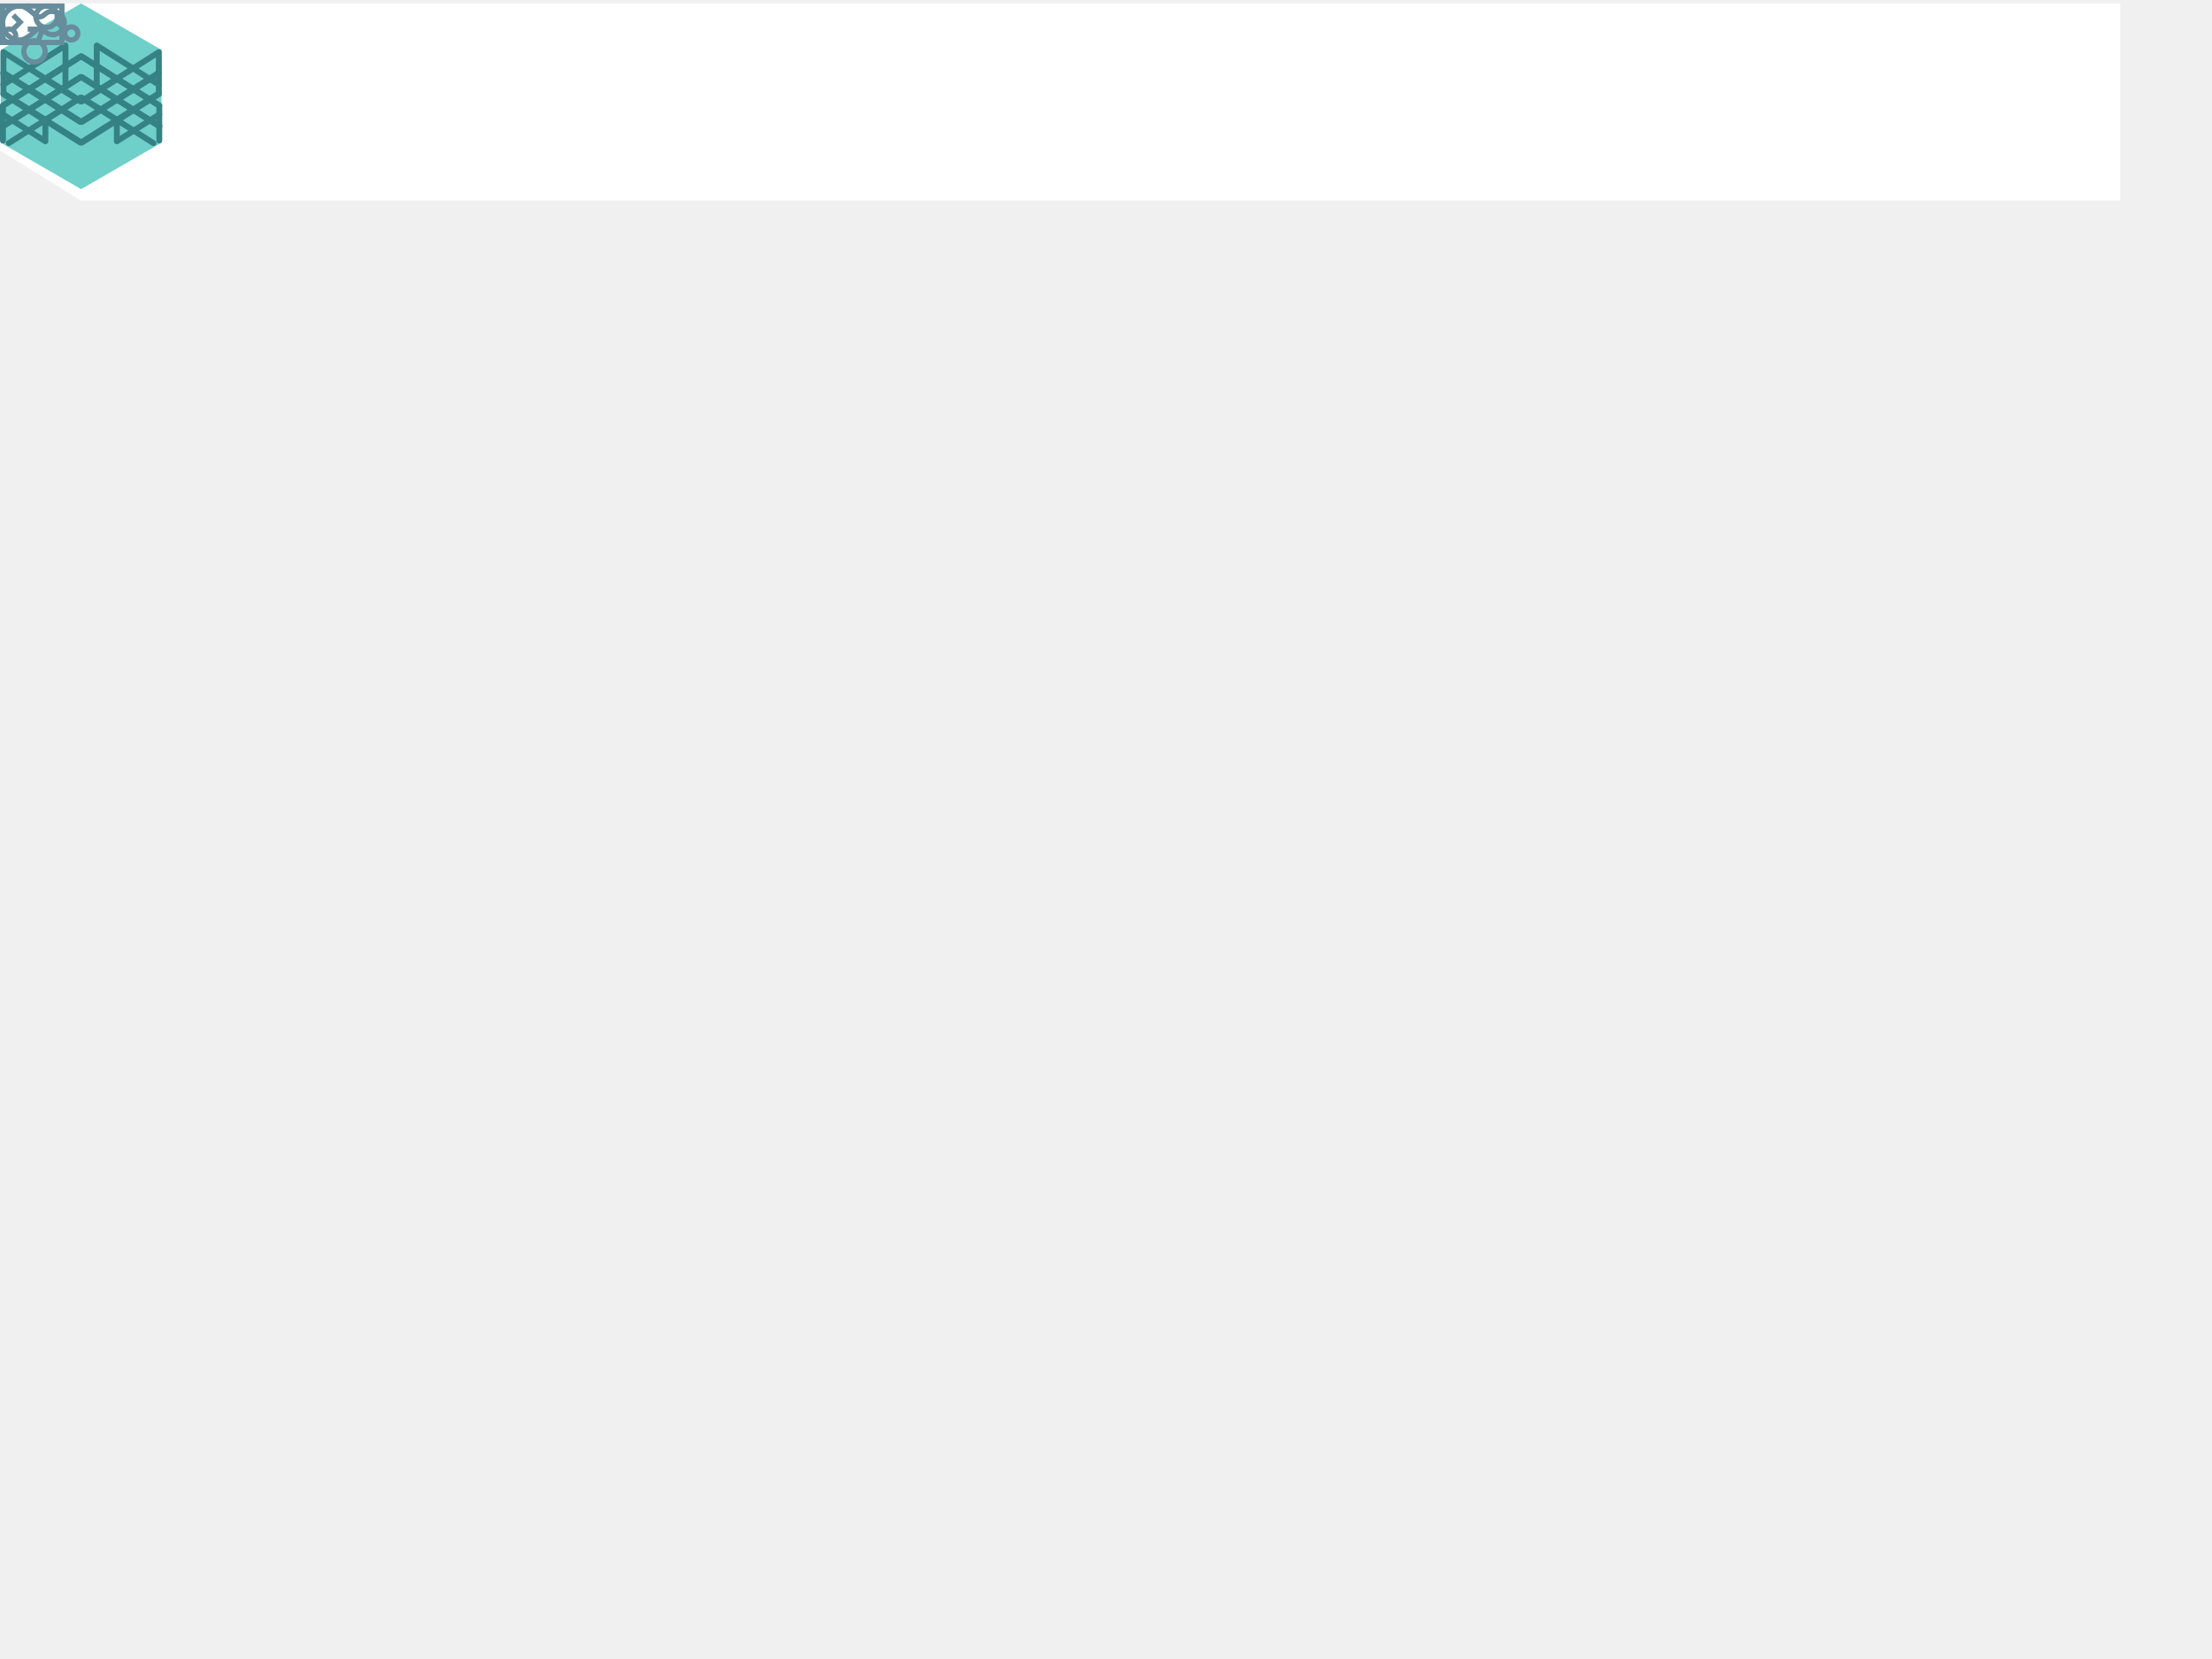
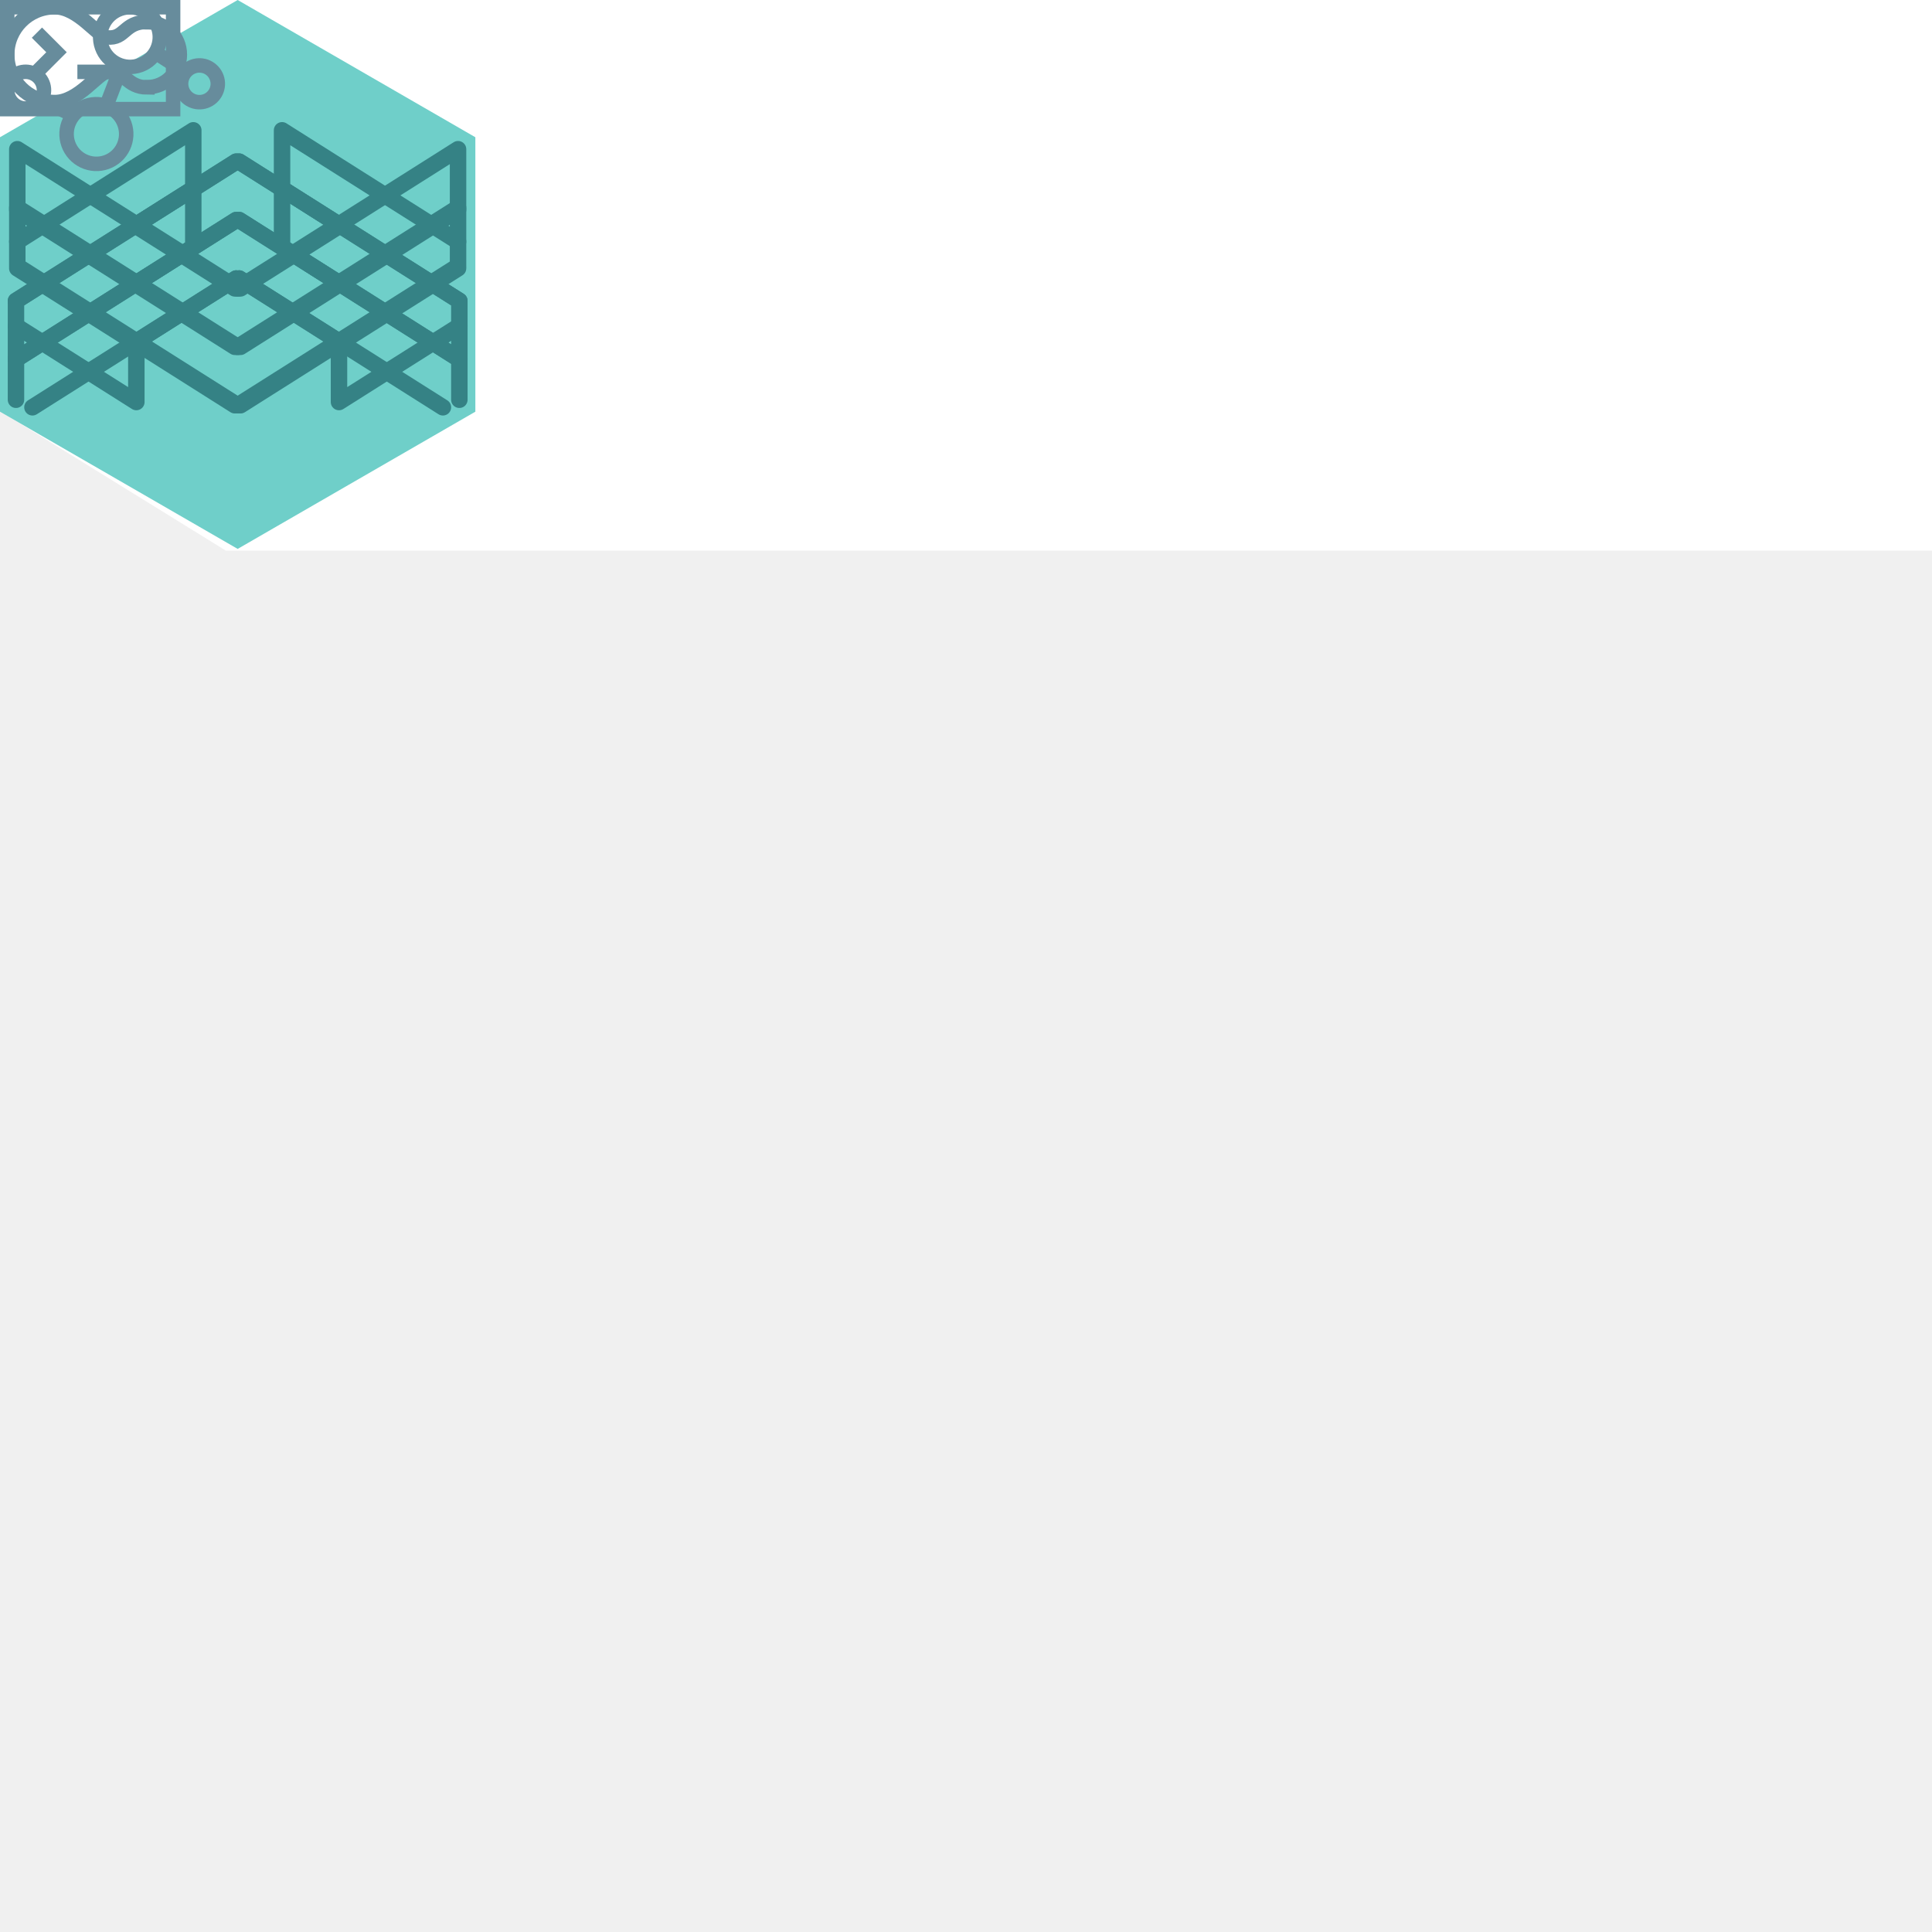
- <svg xmlns="http://www.w3.org/2000/svg" version="1.1" id="Layer_1" x="0px" y="0px" width="640px" height="480px" viewBox="0 0 640 480" style="enable-background:new 0 0 640 480;" xml:space="preserve">
+ <svg xmlns="http://www.w3.org/2000/svg" version="1.1" id="Layer_1" x="0px" y="0px" width="200px" height="200px" viewBox="0 0 200 200" style="enable-background:new 0 0 200 200;" xml:space="preserve">
  <style type="text/css">
- 	.st0{fill:#F06368;}
+ 	.st0{fill:#F06368;stroke:#F06368;stroke-width:2;stroke-miterlimit:10;}
	.st1{fill:#CA2128;}
	.st2{fill:url(#SVGID_1_);}
	.st3{fill:#BE2227;}
	.st4{fill:url(#SVGID_2_);}
	.st5{fill:#621310;}
	.st6{fill:url(#SVGID_3_);}
	.st7{fill:#D32034;}
	.st8{fill:url(#SVGID_4_);}
	.st9{fill:url(#SVGID_5_);}
	.st10{fill:url(#SVGID_6_);}
	.st11{fill:url(#SVGID_7_);}
	.st12{fill:#EF4C53;}
	.st13{opacity:0.61;fill:url(#SVGID_8_);enable-background:new    ;}
	.st14{fill:url(#SVGID_9_);}
	.st15{fill:url(#SVGID_10_);}
- 	.st16{fill:#65BC81;}
+ 	.st16{fill:#65BC81;stroke:#65BC81;stroke-width:2;stroke-miterlimit:10;}
	.st17{fill:#1F8B35;}
	.st18{fill:#2BA240;}
	.st19{fill:none;stroke:#D6CBA6;stroke-miterlimit:10;}
	.st20{fill:none;stroke:#547F91;stroke-width:1.5;stroke-miterlimit:10;}
	.st21{fill:none;stroke:#547F91;stroke-width:1.5;stroke-miterlimit:10;stroke-dasharray:1.945,1.945;}
	.st22{fill:#547F91;}
	.st23{fill:#FFFFFF;}
- 	.st24{fill:#6FCFC9;}
+ 	.st24{fill:#6FCFC9;stroke:#6FCFC9;stroke-width:2;stroke-miterlimit:10;}
	.st25{fill:none;stroke:#358285;stroke-width:1.704;stroke-linecap:round;stroke-linejoin:round;stroke-miterlimit:10;}
	.st26{fill:none;}
	.st27{fill:none;stroke:#678C9C;stroke-width:1.5;stroke-miterlimit:10;}
</style>
-   <g id="ruby">
-     <polygon id="_x3E_bg" class="st0" points="46.525,41.294 23.263,54.725 0,41.294 0,14.43 23.263,1 46.525,14.433  " />
-     <path class="st1" d="M24.018,34.21" />
-     <linearGradient id="SVGID_1_" gradientUnits="userSpaceOnUse" x1="37.754" y1="70.016" x2="28.902" y2="27.023">
-       <stop offset="0" style="stop-color:#EF4C53" />
-       <stop offset="0.165" style="stop-color:#EB4A51" />
-       <stop offset="0.336" style="stop-color:#DE454B" />
-       <stop offset="0.51" style="stop-color:#CA3D41" />
-       <stop offset="0.687" style="stop-color:#AC3133" />
-       <stop offset="0.863" style="stop-color:#872221" />
-       <stop offset="1" style="stop-color:#651410" />
-     </linearGradient>
-     <polygon class="st2" points="36.9,34.21 29.617,25.623 24.018,34.956  " />
-     <polygon class="st3" points="29.617,25.623 35.593,21.703 36.9,34.21  " />
-     <linearGradient id="SVGID_2_" gradientUnits="userSpaceOnUse" x1="54.975" y1="36.039" x2="33.166" y2="24.344">
-       <stop offset="0" style="stop-color:#EF4C53" />
-       <stop offset="0.165" style="stop-color:#EB4A51" />
-       <stop offset="0.336" style="stop-color:#DE454B" />
-       <stop offset="0.51" style="stop-color:#CA3D41" />
-       <stop offset="0.687" style="stop-color:#AC3133" />
-       <stop offset="0.863" style="stop-color:#872221" />
-       <stop offset="1" style="stop-color:#651410" />
-     </linearGradient>
-     <polygon class="st4" points="36.9,34.21 43.059,25.623 35.593,17.782 35.593,21.703  " />
-     <polygon class="st5" points="11.137,34.21 18.417,25.623 24.018,34.956  " />
-     <polygon class="st3" points="18.417,25.623 12.443,21.703 11.137,34.21  " />
-     <polygon class="st3" points="18.417,25.623 12.443,21.703 11.137,34.21  " />
-     <linearGradient id="SVGID_3_" gradientUnits="userSpaceOnUse" x1="9.905" y1="33.044" x2="13.595" y2="26.779">
+   <g id="ruby_x60_49x57">
+     <polygon id="_x3E_bg" class="st0" points="47.525,41.449 24.263,54.88 1,41.449 1,14.585 24.263,1.155 47.525,14.588  " />
+     <path class="st1" d="M25.018,34.365" />
+     <linearGradient id="SVGID_1_" gradientUnits="userSpaceOnUse" x1="38.754" y1="131.83" x2="29.902" y2="174.822" gradientTransform="matrix(1 0 0 -1 0 202)">
+       <stop offset="0" style="stop-color:#EF4C53" />
+       <stop offset="0.165" style="stop-color:#EB4A51" />
+       <stop offset="0.336" style="stop-color:#DE454B" />
+       <stop offset="0.51" style="stop-color:#CA3D41" />
+       <stop offset="0.687" style="stop-color:#AC3133" />
+       <stop offset="0.863" style="stop-color:#872221" />
+       <stop offset="1" style="stop-color:#651410" />
+     </linearGradient>
+     <polygon class="st2" points="37.9,34.365 30.617,25.778 25.018,35.111  " />
+     <polygon class="st3" points="30.617,25.778 36.593,21.858 37.9,34.365  " />
+     <linearGradient id="SVGID_2_" gradientUnits="userSpaceOnUse" x1="55.975" y1="165.806" x2="34.166" y2="177.501" gradientTransform="matrix(1 0 0 -1 0 202)">
+       <stop offset="0" style="stop-color:#EF4C53" />
+       <stop offset="0.165" style="stop-color:#EB4A51" />
+       <stop offset="0.336" style="stop-color:#DE454B" />
+       <stop offset="0.51" style="stop-color:#CA3D41" />
+       <stop offset="0.687" style="stop-color:#AC3133" />
+       <stop offset="0.863" style="stop-color:#872221" />
+       <stop offset="1" style="stop-color:#651410" />
+     </linearGradient>
+     <polygon class="st4" points="37.9,34.365 44.059,25.778 36.593,17.937 36.593,21.858  " />
+     <polygon class="st5" points="12.137,34.365 19.417,25.778 25.018,35.111  " />
+     <polygon class="st3" points="19.417,25.778 13.443,21.858 12.137,34.365  " />
+     <polygon class="st3" points="19.417,25.778 13.443,21.858 12.137,34.365  " />
+     <linearGradient id="SVGID_3_" gradientUnits="userSpaceOnUse" x1="10.905" y1="168.801" x2="14.595" y2="175.066" gradientTransform="matrix(1 0 0 -1 0 202)">
      <stop offset="0" style="stop-color:#FFFFFF" />
      <stop offset="1" style="stop-color:#FFFFFF;stop-opacity:0" />
    </linearGradient>
-     <polygon class="st6" points="18.417,25.623 12.443,21.703 11.137,34.21  " />
-     <polygon class="st7" points="11.137,33.462 4.976,25.623 12.443,17.782 12.443,21.703  " />
-     <linearGradient id="SVGID_4_" gradientUnits="userSpaceOnUse" x1="19.177" y1="21.313" x2="8.362" y2="27.622">
+     <polygon class="st6" points="19.417,25.778 13.443,21.858 12.137,34.365  " />
+     <polygon class="st7" points="12.137,33.617 5.976,25.778 13.443,17.937 13.443,21.858  " />
+     <linearGradient id="SVGID_4_" gradientUnits="userSpaceOnUse" x1="20.177" y1="180.532" x2="9.362" y2="174.224" gradientTransform="matrix(1 0 0 -1 0 202)">
      <stop offset="0" style="stop-color:#FFFFFF" />
      <stop offset="1" style="stop-color:#FFFFFF;stop-opacity:0" />
    </linearGradient>
-     <polygon class="st8" points="11.137,33.462 4.976,25.623 12.443,17.782 12.443,21.703  " />
-     <linearGradient id="SVGID_5_" gradientUnits="userSpaceOnUse" x1="4.906" y1="29.528" x2="22.332" y2="19.642">
+     <polygon class="st8" points="12.137,33.617 5.976,25.778 13.443,17.937 13.443,21.858  " />
+     <linearGradient id="SVGID_5_" gradientUnits="userSpaceOnUse" x1="5.906" y1="172.318" x2="23.332" y2="182.204" gradientTransform="matrix(1 0 0 -1 0 202)">
      <stop offset="0" style="stop-color:#621310" />
      <stop offset="0.172" style="stop-color:#661312;stop-opacity:0.828" />
      <stop offset="0.351" style="stop-color:#731418;stop-opacity:0.649" />
      <stop offset="0.533" style="stop-color:#871621;stop-opacity:0.467" />
      <stop offset="0.717" style="stop-color:#A5182E;stop-opacity:0.283" />
      <stop offset="0.901" style="stop-color:#CA1A3F;stop-opacity:0.099" />
      <stop offset="1" style="stop-color:#E11C4A;stop-opacity:0" />
    </linearGradient>
-     <polygon class="st9" points="11.137,33.462 4.976,25.623 12.443,17.782 12.443,21.703  " />
-     <linearGradient id="SVGID_6_" gradientUnits="userSpaceOnUse" x1="19.464" y1="25.44" x2="25.886" y2="29.674">
+     <polygon class="st9" points="12.137,33.617 5.976,25.778 13.443,17.937 13.443,21.858  " />
+     <linearGradient id="SVGID_6_" gradientUnits="userSpaceOnUse" x1="20.464" y1="176.405" x2="26.886" y2="172.171" gradientTransform="matrix(1 0 0 -1 0 202)">
      <stop offset="0" style="stop-color:#EE3A3F" />
      <stop offset="1" style="stop-color:#AC2125" />
    </linearGradient>
-     <polygon class="st10" points="24.018,25.621 18.417,25.621 18.417,25.623 24.018,34.956 29.617,25.623 29.617,25.621  " />
-     <linearGradient id="SVGID_7_" gradientUnits="userSpaceOnUse" x1="17.02" y1="34.561" x2="26.362" y2="25.051">
+     <polygon class="st10" points="25.018,25.776 19.417,25.776 19.417,25.778 25.018,35.111 30.617,25.778 30.617,25.776  " />
+     <linearGradient id="SVGID_7_" gradientUnits="userSpaceOnUse" x1="18.02" y1="167.284" x2="27.362" y2="176.794" gradientTransform="matrix(1 0 0 -1 0 202)">
      <stop offset="0" style="stop-color:#FFFFFF" />
      <stop offset="1" style="stop-color:#FFFFFF;stop-opacity:0.42" />
    </linearGradient>
-     <polygon class="st11" points="24.018,25.621 18.417,25.621 18.417,25.623 24.018,34.956 29.617,25.623 29.617,25.621  " />
-     <polygon class="st12" points="30.46,14.737 24.018,14.737 17.577,14.737 12.443,17.782 12.443,21.703 18.417,25.623 24.018,25.621    29.617,25.623 35.593,21.703 35.593,17.782  " />
-     <linearGradient id="SVGID_8_" gradientUnits="userSpaceOnUse" x1="39.555" y1="1.127" x2="22.409" y2="21.671">
+     <polygon class="st11" points="25.018,25.776 19.417,25.776 19.417,25.778 25.018,35.111 30.617,25.778 30.617,25.776  " />
+     <polygon class="st12" points="31.46,14.892 25.018,14.892 18.577,14.892 13.443,17.937 13.443,21.858 19.417,25.778 25.018,25.776    30.617,25.778 36.593,21.858 36.593,17.937  " />
+     <linearGradient id="SVGID_8_" gradientUnits="userSpaceOnUse" x1="40.555" y1="200.718" x2="23.409" y2="180.174" gradientTransform="matrix(1 0 0 -1 0 202)">
      <stop offset="0" style="stop-color:#FFFFFF" />
      <stop offset="1" style="stop-color:#FFFFFF;stop-opacity:0" />
    </linearGradient>
-     <polygon class="st13" points="30.46,14.737 24.018,14.737 17.577,14.737 12.443,17.782 12.443,21.703 18.417,25.623 24.018,25.621    29.617,25.623 35.593,21.703 35.593,17.782  " />
-     <polygon class="st1" points="24.045,34.954 24.045,43.712 36.9,34.21  " />
-     <linearGradient id="SVGID_9_" gradientUnits="userSpaceOnUse" x1="46.831" y1="51.568" x2="13.187" y2="33.527">
-       <stop offset="0" style="stop-color:#EF4C53" />
-       <stop offset="0.165" style="stop-color:#EB4A51" />
-       <stop offset="0.336" style="stop-color:#DE454B" />
-       <stop offset="0.51" style="stop-color:#CA3D41" />
-       <stop offset="0.687" style="stop-color:#AC3133" />
-       <stop offset="0.863" style="stop-color:#872221" />
-       <stop offset="1" style="stop-color:#651410" />
-     </linearGradient>
-     <polygon class="st14" points="24.045,34.954 24.018,34.956 11.137,34.21 24.018,43.731 24.045,43.712  " />
-     <linearGradient id="SVGID_10_" gradientUnits="userSpaceOnUse" x1="12.443" y1="21.703" x2="12.443" y2="21.703">
-       <stop offset="0" style="stop-color:#EF4C53" />
-       <stop offset="0.165" style="stop-color:#EB4A51" />
-       <stop offset="0.336" style="stop-color:#DE454B" />
-       <stop offset="0.51" style="stop-color:#CA3D41" />
-       <stop offset="0.687" style="stop-color:#AC3133" />
-       <stop offset="0.863" style="stop-color:#872221" />
-       <stop offset="1" style="stop-color:#651410" />
-     </linearGradient>
-     <path class="st15" d="M12.443,21.703" />
-   </g>
-   <g id="mongo-db">
-     <polygon id="_x3E_bg_1_" class="st16" points="46.526,41.294 23.262,54.725 0,41.294 0,14.43 23.262,1 46.526,14.433  " />
-     <path class="st17" d="M23.262,10.33v31.978c0,0,8.624-3.63,8.624-15.808S23.262,10.33,23.262,10.33z" />
-     <path class="st18" d="M23.262,10.33v31.978c0,0-8.624-3.63-8.624-15.808S23.262,10.33,23.262,10.33z" />
-     <line class="st19" x1="23.262" y1="42.307" x2="23.262" y2="46.551" />
-   </g>
-   <g id="stats">
-     <line class="st20" x1="0.75" y1="2.223" x2="0.75" y2="12.04" />
-     <line class="st20" x1="4.461" y1="4.115" x2="4.461" y2="12.04" />
-     <line class="st20" x1="8.172" y1="1" x2="8.172" y2="12.04" />
-     <line class="st20" x1="11.883" y1="3.662" x2="11.883" y2="12.04" />
-     <line class="st20" x1="15.594" y1="5.403" x2="15.594" y2="12.04" />
-   </g>
-   <g id="scale">
-     <ellipse transform="matrix(0.9876 -0.1567 0.1567 0.9876 -1.4299 1.005)" class="st20" cx="5.658" cy="9.571" rx="4.908" ry="4.908" />
+     <polygon class="st13" points="31.46,14.892 25.018,14.892 18.577,14.892 13.443,17.937 13.443,21.858 19.417,25.778 25.018,25.776    30.617,25.778 36.593,21.858 36.593,17.937  " />
+     <polygon class="st1" points="25.045,35.109 25.045,43.867 37.9,34.365  " />
+     <linearGradient id="SVGID_9_" gradientUnits="userSpaceOnUse" x1="47.831" y1="150.277" x2="14.187" y2="168.318" gradientTransform="matrix(1 0 0 -1 0 202)">
+       <stop offset="0" style="stop-color:#EF4C53" />
+       <stop offset="0.165" style="stop-color:#EB4A51" />
+       <stop offset="0.336" style="stop-color:#DE454B" />
+       <stop offset="0.51" style="stop-color:#CA3D41" />
+       <stop offset="0.687" style="stop-color:#AC3133" />
+       <stop offset="0.863" style="stop-color:#872221" />
+       <stop offset="1" style="stop-color:#651410" />
+     </linearGradient>
+     <polygon class="st14" points="25.045,35.109 25.018,35.111 12.137,34.365 25.018,43.886 25.045,43.867  " />
+     <linearGradient id="SVGID_10_" gradientUnits="userSpaceOnUse" x1="13.443" y1="180.142" x2="13.443" y2="180.142" gradientTransform="matrix(1 0 0 -1 0 202)">
+       <stop offset="0" style="stop-color:#EF4C53" />
+       <stop offset="0.165" style="stop-color:#EB4A51" />
+       <stop offset="0.336" style="stop-color:#DE454B" />
+       <stop offset="0.51" style="stop-color:#CA3D41" />
+       <stop offset="0.687" style="stop-color:#AC3133" />
+       <stop offset="0.863" style="stop-color:#872221" />
+       <stop offset="1" style="stop-color:#651410" />
+     </linearGradient>
+     <path class="st15" d="M13.443,21.858" />
+   </g>
+   <g id="mongo-db_x60_49x57">
+     <polygon id="_x3E_bg_1_" class="st16" points="47.526,41.449 24.262,54.88 1,41.449 1,14.585 24.262,1.155 47.526,14.588  " />
+     <path class="st17" d="M24.262,10.485v31.978c0,0,8.624-3.63,8.624-15.808S24.262,10.485,24.262,10.485z" />
+     <path class="st18" d="M24.262,10.485v31.978c0,0-8.624-3.63-8.624-15.808S24.262,10.485,24.262,10.485z" />
+     <line class="st19" x1="24.262" y1="42.462" x2="24.262" y2="46.706" />
+   </g>
+   <g id="stats_x60_17x12">
+     <line class="st20" x1="0.75" y1="1.223" x2="0.75" y2="11.04" />
+     <line class="st20" x1="4.461" y1="3.115" x2="4.461" y2="11.04" />
+     <line class="st20" x1="8.172" y1="0" x2="8.172" y2="11.04" />
+     <line class="st20" x1="11.883" y1="2.662" x2="11.883" y2="11.04" />
+     <line class="st20" x1="15.594" y1="4.403" x2="15.594" y2="11.04" />
+   </g>
+   <g id="scale_x60_22x15">
+     <ellipse transform="matrix(0.9876 -0.1567 0.1567 0.9876 -1.2723 0.9925)" class="st20" cx="5.658" cy="8.565" rx="4.908" ry="4.908" />
    <g>
      <g>
-         <path class="st20" d="M10.112,3.168c0.259-0.208,0.535-0.396,0.826-0.563" />
-         <path class="st21" d="M12.747,1.906c0.13-0.029,0.263-0.054,0.397-0.075c3.533-0.559,6.853,1.85,7.414,5.385     c0.56,3.534-1.85,6.853-5.384,7.414c-0.553,0.087-1.1,0.102-1.632,0.052" />
-         <path class="st20" d="M12.585,14.516c-0.325-0.082-0.642-0.188-0.948-0.318" />
+         <path class="st20" d="M10.119,2.168c0.259-0.208,0.535-0.396,0.826-0.563" />
+         <path class="st21" d="M12.754,0.906c0.13-0.029,0.263-0.054,0.397-0.075c3.533-0.559,6.853,1.85,7.414,5.385     c0.56,3.534-1.85,6.853-5.384,7.414c-0.553,0.087-1.1,0.102-1.632,0.052" />
+         <path class="st20" d="M12.592,13.516c-0.325-0.082-0.642-0.188-0.948-0.318" />
      </g>
    </g>
  </g>
-   <g id="app-component">
-     <polygon class="st20" points="15.196,14.376 7.973,18.547 0.75,14.376 0.75,6.036 7.973,1.866 15.196,6.037  " />
-     <polygon class="st22" points="4.869,12.47 7.973,7.093 11.078,12.47  " />
-   </g>
-   <g id="platform-component">
-     <circle class="st20" cx="1.591" cy="7.575" r="0.841" />
-     <circle class="st20" cx="6.502" cy="11.488" r="0.841" />
-     <circle class="st20" cx="6.502" cy="3.714" r="0.841" />
-     <polyline class="st20" points="7.181,11.488 15.812,11.488 17.945,9.354  " />
-     <polyline class="st20" points="7.181,3.663 15.812,3.663 17.945,1.53  " />
-     <line class="st20" x1="2.828" y1="7.575" x2="14.815" y2="7.575" />
-   </g>
-   <g id="instance-health">
-     <circle class="st22" cx="8.095" cy="2.029" r="1.029" />
-     <circle class="st22" cx="8.092" cy="5.307" r="0.911" />
-     <circle class="st22" cx="8.095" cy="9.252" r="1.029" />
-     <ellipse transform="matrix(0.704 -0.7102 0.7102 0.704 -1.3706 9.5698)" class="st22" cx="10.795" cy="6.429" rx="0.911" ry="0.911" />
-     <ellipse transform="matrix(1 -0.0091 0.0091 1 -0.0828 0.1089)" class="st22" cx="11.927" cy="9.153" rx="0.911" ry="0.91" />
-     <ellipse transform="matrix(0.6975 -0.7166 0.7166 0.6975 -5.2184 11.3355)" class="st22" cx="10.817" cy="11.849" rx="0.911" ry="0.91" />
-     <ellipse transform="matrix(0.9998 -0.0182 0.0182 0.9998 -0.2354 0.1498)" class="st22" cx="8.111" cy="13.008" rx="0.911" ry="0.91" />
-     <ellipse transform="matrix(0.691 -0.7229 0.7229 0.691 -6.9507 7.5905)" class="st22" cx="5.403" cy="11.925" rx="0.911" ry="0.911" />
-     <ellipse transform="matrix(0.9996 -0.0271 0.0271 0.9996 -0.2486 0.1177)" class="st22" cx="4.218" cy="9.232" rx="0.911" ry="0.91" />
-     <ellipse transform="matrix(0.6848 -0.7287 0.7287 0.6848 -3.0873 5.8979)" class="st22" cx="5.274" cy="6.518" rx="0.91" ry="0.911" />
-     <ellipse transform="matrix(0.4398 -0.8981 0.8981 0.4398 3.8084 11.6297)" class="st22" cx="11.226" cy="2.762" rx="1.029" ry="1.029" />
-     <ellipse transform="matrix(0.7901 -0.613 0.613 0.7901 -0.0753 9.4223)" class="st22" cx="13.72" cy="4.821" rx="1.029" ry="1.029" />
-     <ellipse transform="matrix(0.9792 -0.2031 0.2031 0.9792 -1.2578 3.2204)" class="st22" cx="15.063" cy="7.739" rx="1.03" ry="1.029" />
-     <ellipse transform="matrix(0.2483 -0.9687 0.9687 0.2483 0.6463 22.7432)" class="st22" cx="14.977" cy="10.955" rx="1.029" ry="1.029" />
-     <ellipse transform="matrix(0.6494 -0.7605 0.7605 0.6494 -5.768 15.0954)" class="st22" cx="13.486" cy="13.803" rx="1.029" ry="1.029" />
-     <ellipse transform="matrix(0.9177 -0.3973 0.3973 0.9177 -5.3415 5.6167)" class="st22" cx="10.885" cy="15.7" rx="1.029" ry="1.029" />
-     <ellipse transform="matrix(0.047 -0.9989 0.9989 0.047 -8.9019 23.2248)" class="st22" cx="7.721" cy="16.278" rx="1.029" ry="1.028" />
-     <ellipse transform="matrix(0.4818 -0.8763 0.8763 0.4818 -11.0858 12.0218)" class="st22" cx="4.621" cy="15.384" rx="1.03" ry="1.029" />
-     <ellipse transform="matrix(0.8181 -0.575 0.575 0.8181 -7.2065 3.6828)" class="st22" cx="2.219" cy="13.234" rx="1.03" ry="1.028" />
-     <ellipse transform="matrix(0.9877 -0.1562 0.1562 0.9877 -1.5865 0.2866)" class="st22" cx="1.03" cy="10.238" rx="1.03" ry="1.029" />
-     <ellipse transform="matrix(0.2942 -0.9557 0.9557 0.2942 -5.8432 6.1695)" class="st22" cx="1.256" cy="7.041" rx="1.029" ry="1.03" />
-     <ellipse transform="matrix(0.6846 -0.7289 0.7289 0.6846 -2.204 3.4548)" class="st22" cx="2.89" cy="4.274" rx="1.029" ry="1.03" />
-     <ellipse transform="matrix(0.9354 -0.3535 0.3535 0.9354 -0.5143 2.1278)" class="st22" cx="5.567" cy="2.472" rx="1.029" ry="1.03" />
-   </g>
-   <g id="corner-bg">
-     <polygon class="st23" points="23.377,58 613.44,58 613.44,1 0,1 0,43.547  " />
-   </g>
-   <g id="load-balancer">
-     <polygon class="st24" points="46.733,41.294 23.469,54.725 0.207,41.294 0.207,14.43 23.469,1 46.733,14.433  " />
-     <path class="st25" d="M42.604,27.749" />
-     <line class="st25" x1="46.086" y1="36.514" x2="23.624" y2="22.314" />
-     <line class="st25" x1="44.407" y1="41.414" x2="23.624" y2="28.275" />
-     <polyline class="st25" points="23.624,16.353 46.086,30.553 46.086,33.317 46.086,40.645  " />
-     <line class="st25" x1="46.081" y1="30.55" x2="27.997" y2="19.117" />
-     <polyline class="st25" points="46.081,36.511 27.997,25.078 27.997,13.156 45.954,24.508  " />
-     <polyline class="st25" points="23.49,41.206 45.952,27.007 45.952,15.084 23.49,29.284  " />
-     <line class="st25" x1="23.758" y1="35.245" x2="33.941" y2="28.808" />
-     <line class="st25" x1="23.758" y1="29.284" x2="33.941" y2="22.847" />
-     <line class="st25" x1="33.941" y1="34.769" x2="23.758" y2="41.206" />
-     <line class="st25" x1="23.624" y1="22.314" x2="33.807" y2="28.751" />
-     <line class="st25" x1="23.624" y1="28.275" x2="33.807" y2="34.713" />
-     <line class="st25" x1="33.807" y1="22.79" x2="23.624" y2="16.353" />
-     <line class="st25" x1="45.952" y1="21.045" x2="23.49" y2="35.245" />
-     <polygon class="st26" points="46.733,41.294 23.469,54.725 0.207,41.294 0.207,14.43 23.469,1 46.733,14.433 46.733,20.796    46.733,26.746 46.733,32.706  " />
-     <line class="st25" x1="33.807" y1="28.955" x2="45.952" y2="21.278" />
-     <polyline class="st25" points="46.086,33.115 33.807,40.878 33.807,34.917 45.952,27.239  " />
-     <path class="st25" d="M46.086,33.317" />
-     <path class="st25" d="M4.334,27.749" />
-     <line class="st25" x1="0.852" y1="36.514" x2="23.314" y2="22.314" />
-     <line class="st25" x1="2.531" y1="41.414" x2="23.314" y2="28.275" />
-     <polyline class="st25" points="23.314,16.353 0.852,30.553 0.852,33.317 0.852,40.645  " />
-     <line class="st25" x1="0.857" y1="30.55" x2="18.941" y2="19.117" />
-     <polyline class="st25" points="0.857,36.511 18.941,25.078 18.941,13.156 0.984,24.508  " />
-     <polyline class="st25" points="23.448,41.206 0.986,27.007 0.986,15.084 23.448,29.284  " />
-     <line class="st25" x1="23.18" y1="35.245" x2="12.997" y2="28.808" />
-     <line class="st25" x1="23.18" y1="29.284" x2="12.997" y2="22.847" />
-     <line class="st25" x1="12.997" y1="34.769" x2="23.18" y2="41.206" />
-     <line class="st25" x1="23.314" y1="22.314" x2="13.131" y2="28.751" />
-     <line class="st25" x1="23.314" y1="28.275" x2="13.131" y2="34.713" />
-     <line class="st25" x1="13.131" y1="22.79" x2="23.314" y2="16.353" />
-     <line class="st25" x1="0.986" y1="21.045" x2="23.448" y2="35.245" />
-     <line class="st25" x1="13.131" y1="28.955" x2="0.986" y2="21.278" />
-     <polyline class="st25" points="0.852,33.115 13.131,40.878 13.131,34.917 0.986,27.239  " />
-     <path class="st25" d="M0.852,33.317" />
-     <path class="st25" d="M0.852,33.317" />
-   </g>
-   <g id="split">
-     <path class="st27" d="M5.658,1.751c-2.711,0-4.908,2.197-4.908,4.908c0,2.711,2.197,4.908,4.908,4.908v0.001   c2.481,0,4.443-3.017,5.428-3.12c1.894-0.197,1.983,1.603,4.171,1.603v-0.029c1.857,0,3.362-1.505,3.362-3.362   s-1.505-3.362-3.362-3.362V3.268c-2.449,0-2.276,1.8-4.171,1.602C10.102,4.767,8.14,1.75,5.658,1.75V1.751z" />
-   </g>
-   <g id="admin">
-     <ellipse transform="matrix(0.9413 -0.3375 0.3375 0.9413 -4.4335 4.2409)" class="st27" cx="9.979" cy="14.871" rx="3.086" ry="3.088" />
-     <ellipse transform="matrix(0.9412 -0.3377 0.3377 0.9412 -0.8427 4.8327)" class="st27" cx="13.468" cy="4.838" rx="3.087" ry="3.088" />
-     <ellipse transform="matrix(0.9413 -0.3376 0.3376 0.9413 -2.054 7.5339)" class="st27" cx="20.634" cy="9.673" rx="1.901" ry="1.902" />
-     <line class="st27" x1="10.983" y1="11.99" x2="12.605" y2="7.778" />
-     <line class="st27" x1="19.196" y1="8.44" x2="16.325" y2="6.593" />
-     <ellipse transform="matrix(0.8869 -0.4619 0.4619 0.8869 -4.4689 2.3922)" class="st27" cx="2.651" cy="10.323" rx="1.901" ry="1.902" />
-     <line class="st27" x1="4.244" y1="11.349" x2="7.338" y2="12.791" />
-   </g>
-   <g id="console">
-     <rect x="0.75" y="1.75" class="st27" width="17.17" height="10.546" />
-     <line class="st27" x1="8.011" y1="8.438" x2="12.011" y2="8.438" />
-     <polyline class="st27" points="3.821,4.38 5.85,6.409 3.821,8.438  " />
+   <g id="app-component_x60_16x19">
+     <polygon class="st20" points="15.196,13.376 7.973,17.547 0.75,13.376 0.75,5.036 7.973,0.866 15.196,5.037  " />
+     <polygon class="st22" points="4.869,11.47 7.973,6.093 11.078,11.47  " />
+   </g>
+   <g id="platform-component_x60_19x13">
+     <circle class="st20" cx="1.591" cy="6.575" r="0.841" />
+     <circle class="st20" cx="6.502" cy="10.488" r="0.841" />
+     <circle class="st20" cx="6.502" cy="2.714" r="0.841" />
+     <polyline class="st20" points="7.181,10.488 15.812,10.488 17.945,8.354  " />
+     <polyline class="st20" points="7.181,2.663 15.812,2.663 17.945,0.53  " />
+     <line class="st20" x1="2.828" y1="6.575" x2="14.815" y2="6.575" />
+   </g>
+   <g id="instance-health_x60_17x17">
+     <circle class="st22" cx="8.1" cy="1.029" r="1.029" />
+     <circle class="st22" cx="8.097" cy="4.307" r="0.911" />
+     <circle class="st22" cx="8.1" cy="8.252" r="1.029" />
+     <ellipse transform="matrix(0.704 -0.7102 0.7102 0.704 -0.659 9.2772)" class="st22" cx="10.8" cy="5.429" rx="0.911" ry="0.911" />
+     <ellipse transform="matrix(1 -0.0091 0.0091 1 -0.0737 0.109)" class="st22" cx="11.94" cy="8.159" rx="0.911" ry="0.91" />
+     <ellipse transform="matrix(0.6975 -0.7166 0.7166 0.6975 -4.4992 11.0388)" class="st22" cx="10.825" cy="10.848" rx="0.911" ry="0.91" />
+     <ellipse transform="matrix(0.9998 -0.0182 0.0182 0.9998 -0.2171 0.1496)" class="st22" cx="8.11" cy="12.003" rx="0.911" ry="0.91" />
+     <ellipse transform="matrix(0.691 -0.7229 0.7229 0.691 -6.2228 7.2904)" class="st22" cx="5.416" cy="10.923" rx="0.911" ry="0.911" />
+     <ellipse transform="matrix(0.9996 -0.0271 0.0271 0.9996 -0.2214 0.1173)" class="st22" cx="4.217" cy="8.228" rx="0.911" ry="0.91" />
+     <ellipse transform="matrix(0.6848 -0.7287 0.7287 0.6848 -2.3596 5.583)" class="st22" cx="5.274" cy="5.519" rx="0.91" ry="0.911" />
+     <ellipse transform="matrix(0.4398 -0.8981 0.8981 0.4398 4.7098 11.0746)" class="st22" cx="11.232" cy="1.762" rx="1.029" ry="1.029" />
+     <ellipse transform="matrix(0.7901 -0.613 0.613 0.7901 0.5396 9.2174)" class="st22" cx="13.728" cy="3.821" rx="1.029" ry="1.029" />
+     <ellipse transform="matrix(0.9792 -0.2031 0.2031 0.9792 -1.0552 3.2026)" class="st22" cx="15.077" cy="6.743" rx="1.03" ry="1.029" />
+     <ellipse transform="matrix(0.2483 -0.9687 0.9687 0.2483 1.6233 21.9974)" class="st22" cx="14.985" cy="9.953" rx="1.029" ry="1.029" />
+     <ellipse transform="matrix(0.6494 -0.7605 0.7605 0.6494 -5.0009 14.7552)" class="st22" cx="13.501" cy="12.801" rx="1.029" ry="1.029" />
+     <ellipse transform="matrix(0.9177 -0.3973 0.3973 0.9177 -4.9439 5.5376)" class="st22" cx="10.893" cy="14.7" rx="1.029" ry="1.029" />
+     <ellipse transform="matrix(0.047 -0.9989 0.9989 0.047 -7.8959 22.277)" class="st22" cx="7.727" cy="15.277" rx="1.029" ry="1.028" />
+     <ellipse transform="matrix(0.4818 -0.8763 0.8763 0.4818 -10.2031 11.5106)" class="st22" cx="4.631" cy="14.382" rx="1.03" ry="1.029" />
+     <ellipse transform="matrix(0.8181 -0.575 0.575 0.8181 -6.632 3.4979)" class="st22" cx="2.214" cy="12.234" rx="1.03" ry="1.028" />
+     <ellipse transform="matrix(0.9877 -0.1562 0.1562 0.9877 -1.43 0.2743)" class="st22" cx="1.03" cy="9.235" rx="1.03" ry="1.029" />
+     <ellipse transform="matrix(0.2942 -0.9557 0.9557 0.2942 -4.8941 5.4651)" class="st22" cx="1.253" cy="6.046" rx="1.029" ry="1.03" />
+     <ellipse transform="matrix(0.6846 -0.7289 0.7289 0.6846 -1.475 3.1409)" class="st22" cx="2.892" cy="3.275" rx="1.029" ry="1.03" />
+     <ellipse transform="matrix(0.9354 -0.3535 0.3535 0.9354 -0.1603 2.0626)" class="st22" cx="5.566" cy="1.47" rx="1.029" ry="1.03" />
+   </g>
+   <g id="corner-bg_x60_614x57">
+     <polygon class="st23" points="23.377,57 613.44,57 613.44,0 0,0 0,42.547  " />
+   </g>
+   <g id="load-balancer_x60_50x57">
+     <polygon class="st24" points="48.209,42.04 24.603,55.668 1,42.04 1,14.782 24.603,1.155 48.209,14.785  " />
+     <path class="st25" d="M44.019,28.297" />
+     <line class="st25" x1="47.552" y1="37.19" x2="24.761" y2="22.782" />
+     <line class="st25" x1="45.849" y1="42.162" x2="24.761" y2="28.831" />
+     <polyline class="st25" points="24.761,16.733 47.552,31.142 47.552,33.946 47.552,41.382  " />
+     <line class="st25" x1="47.547" y1="31.139" x2="29.198" y2="19.539" />
+     <polyline class="st25" points="47.547,37.187 29.198,25.587 29.198,13.489 47.419,25.008  " />
+     <polyline class="st25" points="24.625,41.952 47.417,27.543 47.417,15.445 24.625,29.854  " />
+     <line class="st25" x1="24.897" y1="35.903" x2="35.229" y2="29.371" />
+     <line class="st25" x1="24.897" y1="29.854" x2="35.229" y2="23.322" />
+     <line class="st25" x1="35.229" y1="35.42" x2="24.897" y2="41.952" />
+     <line class="st25" x1="24.761" y1="22.782" x2="35.093" y2="29.314" />
+     <line class="st25" x1="24.761" y1="28.831" x2="35.093" y2="35.363" />
+     <line class="st25" x1="35.093" y1="23.265" x2="24.761" y2="16.733" />
+     <line class="st25" x1="47.417" y1="21.495" x2="24.625" y2="35.903" />
+     <polygon class="st26" points="48.209,42.04 24.603,55.668 1,42.04 1,14.782 24.603,1.155 48.209,14.785 48.209,21.242    48.209,27.279 48.209,33.327  " />
+     <line class="st25" x1="35.093" y1="29.521" x2="47.417" y2="21.73" />
+     <polyline class="st25" points="47.552,33.742 35.093,41.618 35.093,35.57 47.417,27.779  " />
+     <path class="st25" d="M47.552,33.946" />
+     <path class="st25" d="M5.188,28.297" />
+     <line class="st25" x1="1.654" y1="37.19" x2="24.446" y2="22.782" />
+     <line class="st25" x1="3.358" y1="42.162" x2="24.446" y2="28.831" />
+     <polyline class="st25" points="24.446,16.733 1.654,31.142 1.654,33.946 1.654,41.382  " />
+     <line class="st25" x1="1.66" y1="31.139" x2="20.009" y2="19.539" />
+     <polyline class="st25" points="1.66,37.187 20.009,25.587 20.009,13.489 1.788,25.008  " />
+     <polyline class="st25" points="24.582,41.952 1.79,27.543 1.79,15.445 24.582,29.854  " />
+     <line class="st25" x1="24.31" y1="35.903" x2="13.978" y2="29.371" />
+     <line class="st25" x1="24.31" y1="29.854" x2="13.978" y2="23.322" />
+     <line class="st25" x1="13.978" y1="35.42" x2="24.31" y2="41.952" />
+     <line class="st25" x1="24.446" y1="22.782" x2="14.114" y2="29.314" />
+     <line class="st25" x1="24.446" y1="28.831" x2="14.114" y2="35.363" />
+     <line class="st25" x1="14.114" y1="23.265" x2="24.446" y2="16.733" />
+     <line class="st25" x1="1.79" y1="21.495" x2="24.582" y2="35.903" />
+     <line class="st25" x1="14.114" y1="29.521" x2="1.79" y2="21.73" />
+     <polyline class="st25" points="1.654,33.742 14.114,41.618 14.114,35.57 1.79,27.779  " />
+     <path class="st25" d="M1.654,33.946" />
+     <path class="st25" d="M1.654,33.946" />
+   </g>
+   <g id="split_x60_20x12">
+     <path class="st27" d="M5.658,0.75c-2.711,0-4.908,2.197-4.908,4.908s2.197,4.908,4.908,4.908v0.001c2.481,0,4.443-3.017,5.428-3.12   c1.895-0.197,1.983,1.603,4.171,1.603V9.021c1.857,0,3.362-1.505,3.362-3.362s-1.505-3.362-3.362-3.362V2.268   c-2.449,0-2.276,1.8-4.171,1.602C10.102,3.767,8.14,0.751,5.658,0.751V0.75z" />
+   </g>
+   <g id="admin_x60_24x18">
+     <ellipse transform="matrix(0.9413 -0.3375 0.3375 0.9413 -4.0974 4.1824)" class="st27" cx="9.98" cy="13.875" rx="3.086" ry="3.088" />
+     <ellipse transform="matrix(0.9412 -0.3377 0.3377 0.9412 -0.5056 4.771)" class="st27" cx="13.459" cy="3.839" rx="3.087" ry="3.088" />
+     <ellipse transform="matrix(0.9413 -0.3376 0.3376 0.9413 -1.7165 7.4793)" class="st27" cx="20.646" cy="8.675" rx="1.901" ry="1.902" />
+     <line class="st27" x1="10.993" y1="10.991" x2="12.615" y2="6.78" />
+     <line class="st27" x1="19.205" y1="7.442" x2="16.334" y2="5.595" />
+     <ellipse transform="matrix(0.8869 -0.4619 0.4619 0.8869 -4.0123 2.2804)" class="st27" cx="2.652" cy="9.335" rx="1.901" ry="1.902" />
+     <line class="st27" x1="4.253" y1="10.351" x2="7.347" y2="11.792" />
+   </g>
+   <g id="console_x60_19x13">
+     <rect x="0.75" y="0.75" class="st27" width="17.17" height="10.546" />
+     <line class="st27" x1="8.011" y1="7.438" x2="12.011" y2="7.438" />
+     <polyline class="st27" points="3.822,3.38 5.85,5.409 3.822,7.438  " />
  </g>
</svg>
